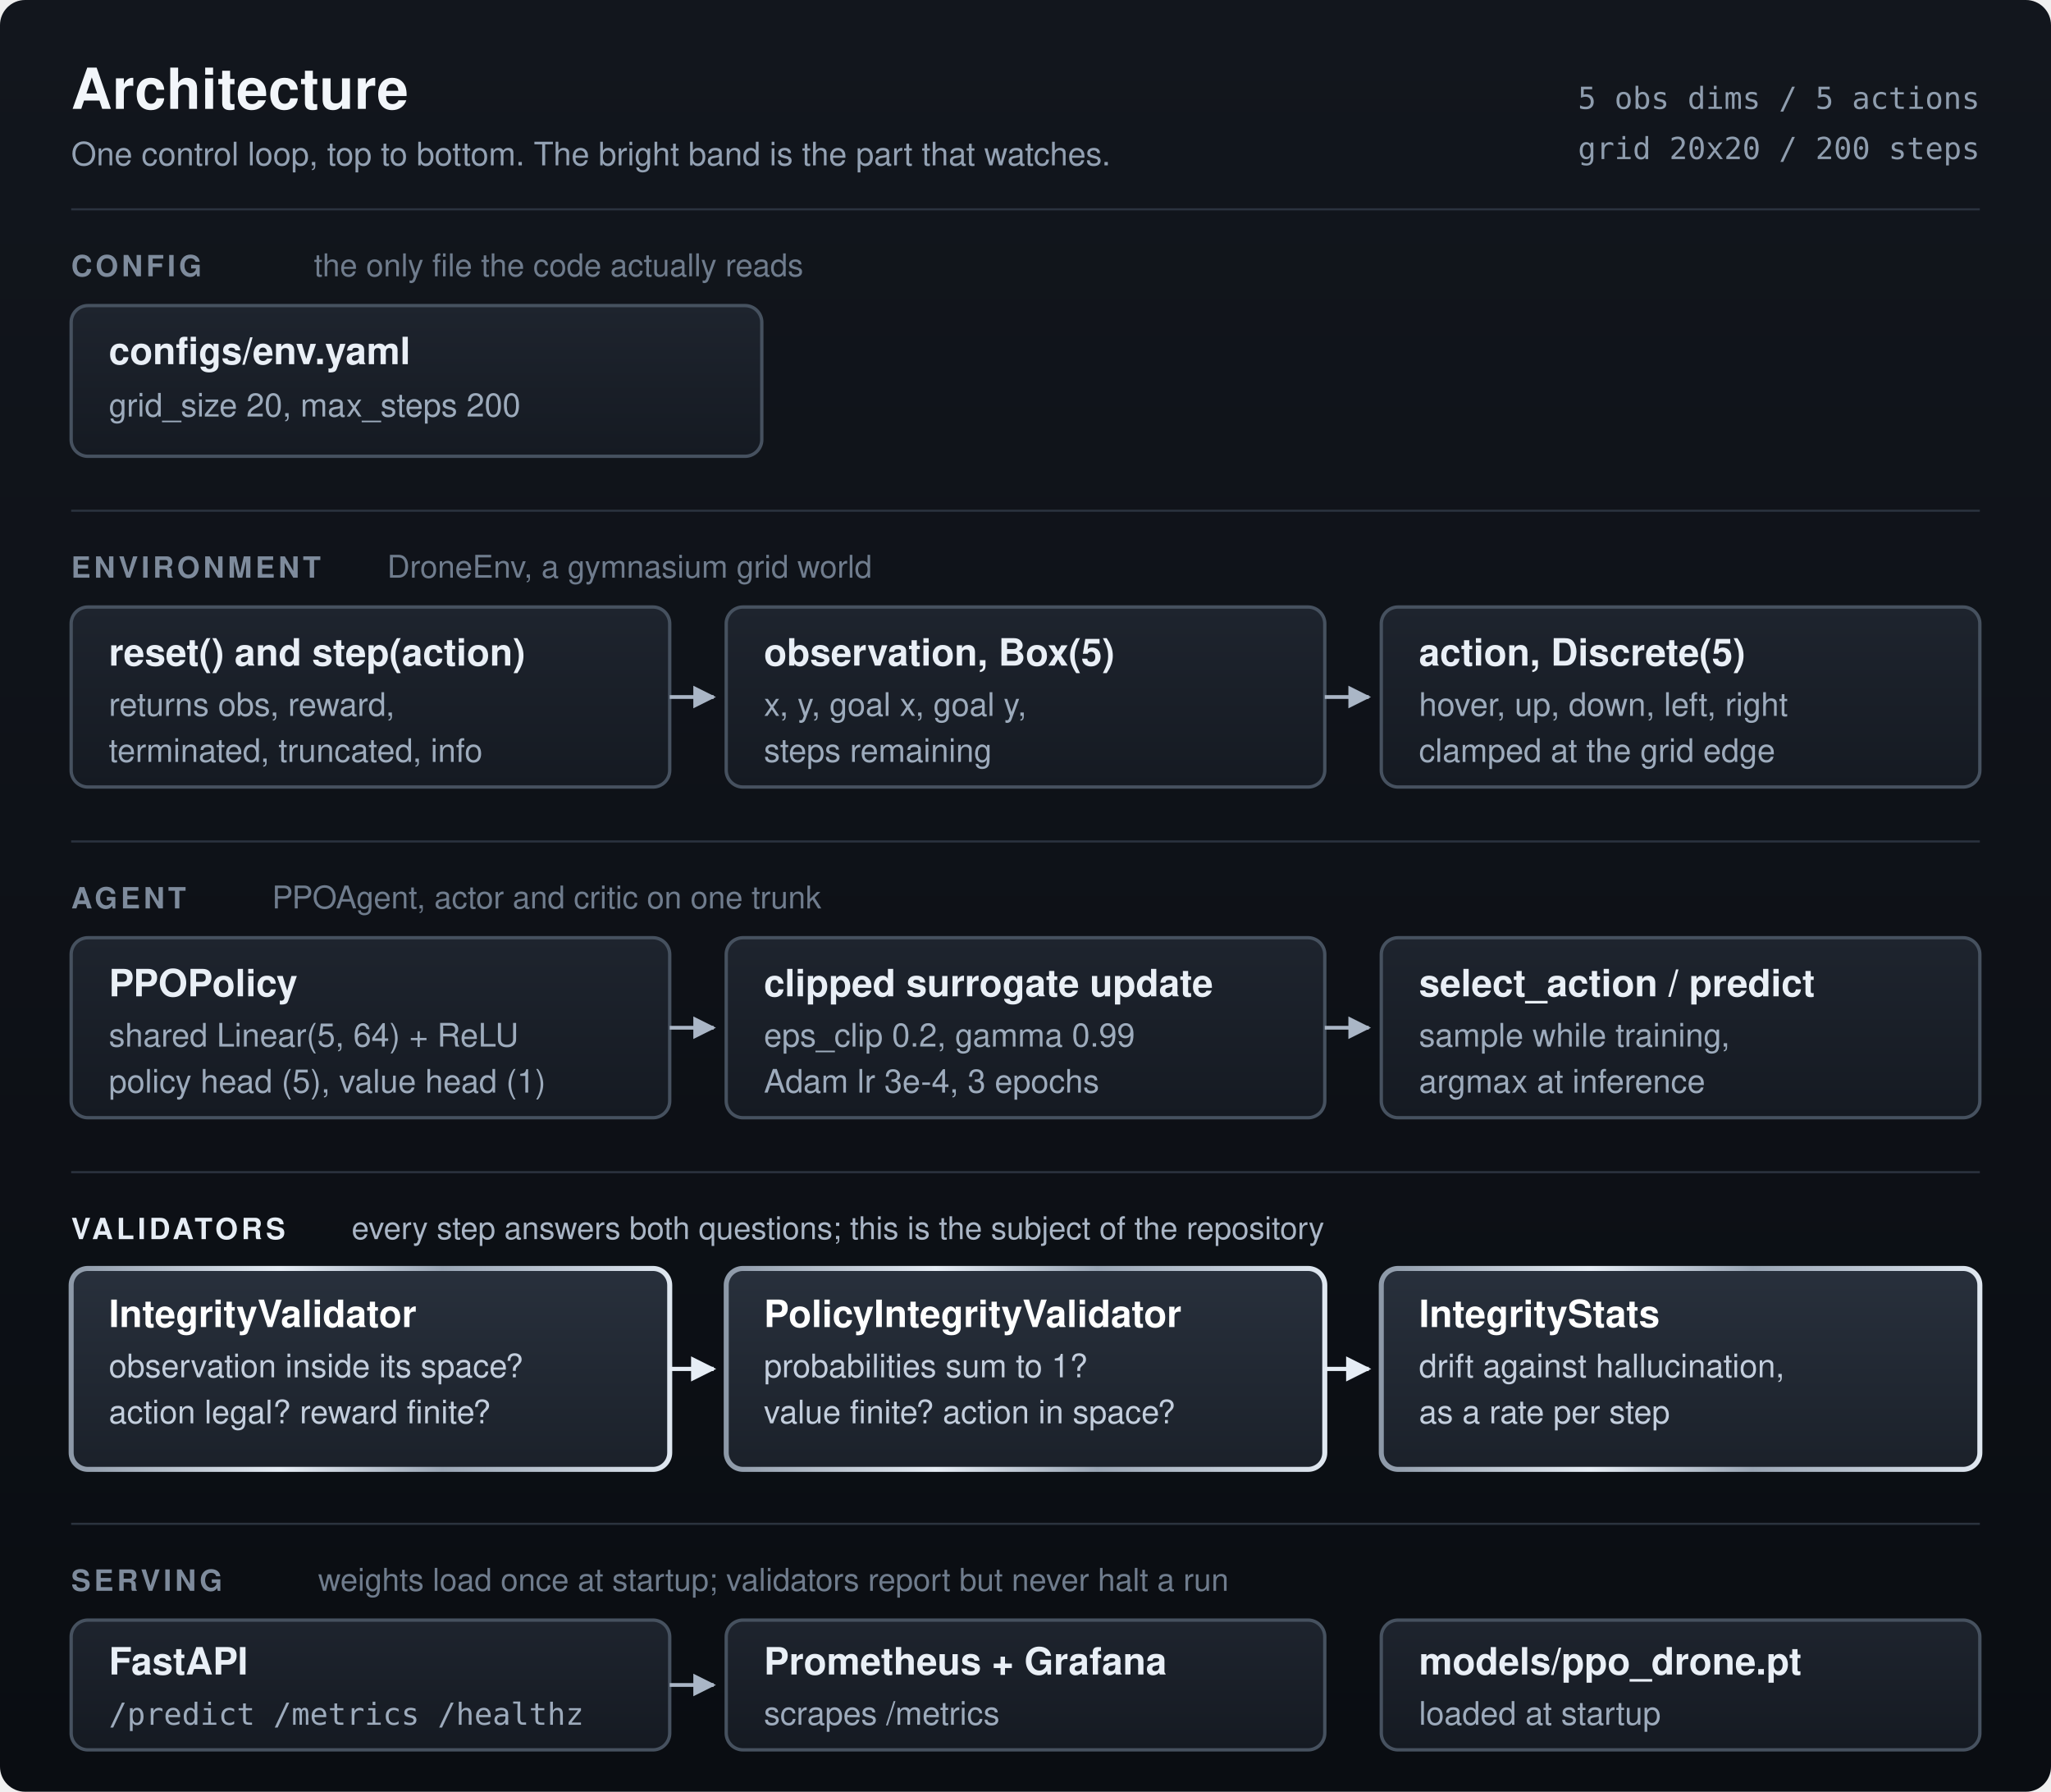
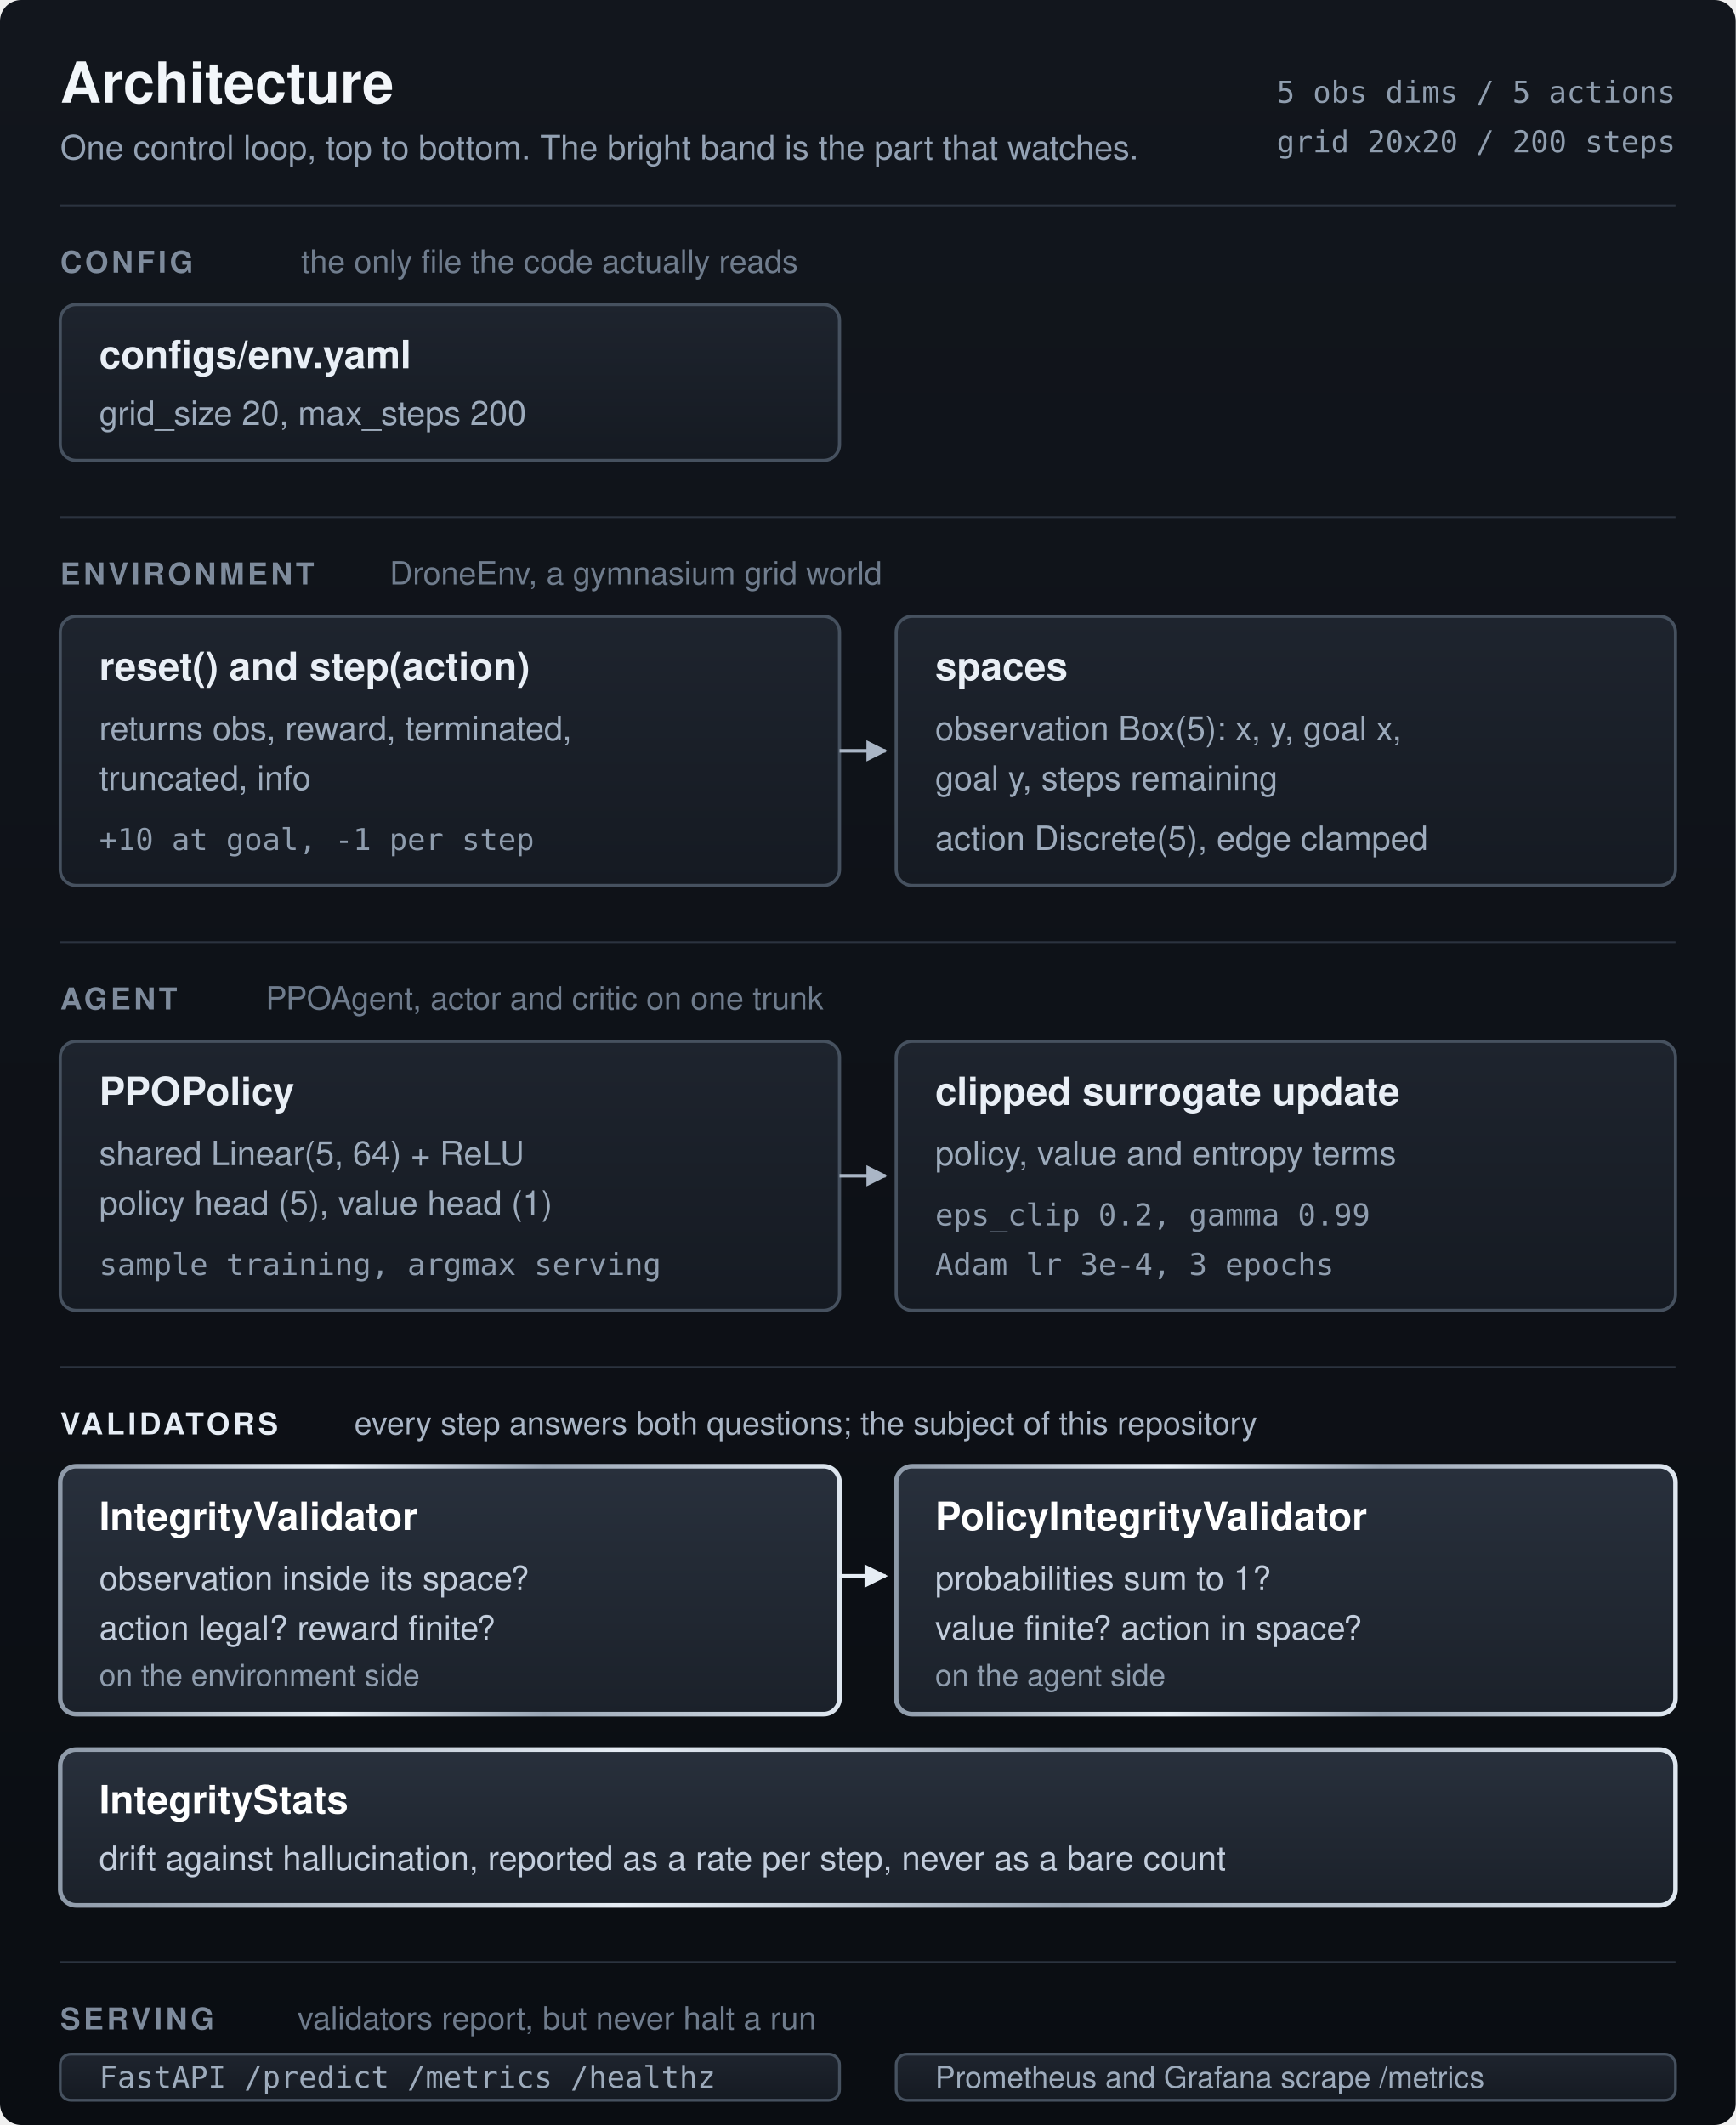
- <svg xmlns="http://www.w3.org/2000/svg" viewBox="0 0 980 856" width="980" height="856" role="img" aria-label="Architecture: config feeds the DroneEnv, the PPO agent closes the loop, a validator band watches both sides, and the policy is served behind FastAPI" font-family="ui-sans-serif, -apple-system, BlinkMacSystemFont, Segoe UI, Helvetica, Arial, sans-serif">
+ <svg xmlns="http://www.w3.org/2000/svg" viewBox="0 0 980 1200" width="980" height="1200" role="img" aria-label="Architecture: configs/env.yaml feeds the DroneEnv, the PPO agent closes the loop, a validator band watches both sides and reports into IntegrityStats, and the policy is served behind FastAPI" font-family="ui-sans-serif, -apple-system, BlinkMacSystemFont, Segoe UI, Helvetica, Arial, sans-serif">
  <defs>
    <linearGradient id="bg" x1="0" y1="0" x2="0" y2="1">
      <stop offset="0" stop-color="#12161d" />
      <stop offset="1" stop-color="#0a0d12" />
    </linearGradient>
    <linearGradient id="chrome" x1="0" y1="0" x2="1" y2="0">
      <stop offset="0" stop-color="#8d99a8" />
      <stop offset="0.35" stop-color="#e6edf5" />
      <stop offset="0.62" stop-color="#9aa6b5" />
      <stop offset="1" stop-color="#dfe7f0" />
    </linearGradient>
    <linearGradient id="panel" x1="0" y1="0" x2="0" y2="1">
      <stop offset="0" stop-color="#1e242e" />
      <stop offset="1" stop-color="#151a22" />
    </linearGradient>
    <linearGradient id="panelLive" x1="0" y1="0" x2="0" y2="1">
      <stop offset="0" stop-color="#28303c" />
      <stop offset="1" stop-color="#1b212a" />
    </linearGradient>
    <marker id="a" viewBox="0 0 10 10" refX="9" refY="5" markerWidth="6" markerHeight="6" orient="auto">
      <path d="M0,0 L10,5 L0,10 z" fill="#aab6c6" />
    </marker>
    <marker id="ab" viewBox="0 0 10 10" refX="9" refY="5" markerWidth="6" markerHeight="6" orient="auto">
      <path d="M0,0 L10,5 L0,10 z" fill="#e6edf5" />
    </marker>
  </defs>
-   <rect x="0" y="0" width="980" height="856" rx="12" fill="url(#bg)" />
-   <text x="34" y="52" fill="#f2f6fa" font-size="27" font-weight="700" letter-spacing="0.2">Architecture</text>
-   <text x="34" y="79" fill="#93a1b3" font-size="15.5">One control loop, top to bottom. The bright band is the part that watches.</text>
-   <text x="946" y="52" fill="#8f9dae" font-size="14.5" text-anchor="end" font-family="ui-monospace, SFMono-Regular, Menlo, monospace">5 obs dims / 5 actions</text>
-   <text x="946" y="76" fill="#8f9dae" font-size="14.5" text-anchor="end" font-family="ui-monospace, SFMono-Regular, Menlo, monospace">grid 20x20 / 200 steps</text>
-   <line x1="34" y1="100" x2="946" y2="100" stroke="#2b333f" stroke-width="1" />
-   <text x="34" y="132" fill="#7e8b9c" font-size="14" font-weight="700" letter-spacing="1.6">CONFIG</text>
-   <text x="150" y="132" fill="#6f7c8d" font-size="15">the only file the code actually reads</text>
-   <rect x="34" y="146" width="330" height="72" rx="8" fill="url(#panel)" stroke="#46515f" stroke-width="1.6" />
-   <text x="52" y="174" fill="#e9eff6" font-size="18" font-weight="700">configs/env.yaml</text>
-   <text x="52" y="199" fill="#9dabbc" font-size="15.5">grid_size 20, max_steps 200</text>
-   <line x1="34" y1="244" x2="946" y2="244" stroke="#2b333f" stroke-width="1" />
-   <text x="34" y="276" fill="#7e8b9c" font-size="14" font-weight="700" letter-spacing="1.6">ENVIRONMENT</text>
-   <text x="185" y="276" fill="#6f7c8d" font-size="15">DroneEnv, a gymnasium grid world</text>
-   <rect x="34" y="290" width="286" height="86" rx="8" fill="url(#panel)" stroke="#46515f" stroke-width="1.6" />
-   <text x="52" y="318" fill="#e9eff6" font-size="18" font-weight="700">reset() and step(action)</text>
-   <text x="52" y="342" fill="#9dabbc" font-size="15.5">returns obs, reward,</text>
-   <text x="52" y="364" fill="#9dabbc" font-size="15.5">terminated, truncated, info</text>
-   <rect x="347" y="290" width="286" height="86" rx="8" fill="url(#panel)" stroke="#46515f" stroke-width="1.6" />
-   <text x="365" y="318" fill="#e9eff6" font-size="18" font-weight="700">observation, Box(5)</text>
-   <text x="365" y="342" fill="#9dabbc" font-size="15.5">x, y, goal x, goal y,</text>
-   <text x="365" y="364" fill="#9dabbc" font-size="15.5">steps remaining</text>
-   <rect x="660" y="290" width="286" height="86" rx="8" fill="url(#panel)" stroke="#46515f" stroke-width="1.6" />
-   <text x="678" y="318" fill="#e9eff6" font-size="18" font-weight="700">action, Discrete(5)</text>
-   <text x="678" y="342" fill="#9dabbc" font-size="15.5">hover, up, down, left, right</text>
-   <text x="678" y="364" fill="#9dabbc" font-size="15.5">clamped at the grid edge</text>
-   <line x1="34" y1="402" x2="946" y2="402" stroke="#2b333f" stroke-width="1" />
-   <text x="34" y="434" fill="#7e8b9c" font-size="14" font-weight="700" letter-spacing="1.6">AGENT</text>
-   <text x="130" y="434" fill="#6f7c8d" font-size="15">PPOAgent, actor and critic on one trunk</text>
-   <rect x="34" y="448" width="286" height="86" rx="8" fill="url(#panel)" stroke="#46515f" stroke-width="1.6" />
-   <text x="52" y="476" fill="#e9eff6" font-size="18" font-weight="700">PPOPolicy</text>
-   <text x="52" y="500" fill="#9dabbc" font-size="15.5">shared Linear(5, 64) + ReLU</text>
-   <text x="52" y="522" fill="#9dabbc" font-size="15.5">policy head (5), value head (1)</text>
-   <rect x="347" y="448" width="286" height="86" rx="8" fill="url(#panel)" stroke="#46515f" stroke-width="1.6" />
-   <text x="365" y="476" fill="#e9eff6" font-size="18" font-weight="700">clipped surrogate update</text>
-   <text x="365" y="500" fill="#9dabbc" font-size="15.5">eps_clip 0.2, gamma 0.99</text>
-   <text x="365" y="522" fill="#9dabbc" font-size="15.5">Adam lr 3e-4, 3 epochs</text>
-   <rect x="660" y="448" width="286" height="86" rx="8" fill="url(#panel)" stroke="#46515f" stroke-width="1.6" />
-   <text x="678" y="476" fill="#e9eff6" font-size="18" font-weight="700">select_action / predict</text>
-   <text x="678" y="500" fill="#9dabbc" font-size="15.5">sample while training,</text>
-   <text x="678" y="522" fill="#9dabbc" font-size="15.5">argmax at inference</text>
-   <path d="M 320 333 L 341 333" stroke="#aab6c6" stroke-width="1.8" fill="none" marker-end="url(#a)" />
-   <path d="M 633 333 L 654 333" stroke="#aab6c6" stroke-width="1.8" fill="none" marker-end="url(#a)" />
-   <path d="M 320 491 L 341 491" stroke="#aab6c6" stroke-width="1.8" fill="none" marker-end="url(#a)" />
-   <path d="M 633 491 L 654 491" stroke="#aab6c6" stroke-width="1.8" fill="none" marker-end="url(#a)" />
-   <line x1="34" y1="560" x2="946" y2="560" stroke="#2b333f" stroke-width="1" />
-   <text x="34" y="592" fill="#e6edf5" font-size="14" font-weight="700" letter-spacing="1.6">VALIDATORS</text>
-   <text x="168" y="592" fill="#aab6c6" font-size="15">every step answers both questions; this is the subject of the repository</text>
-   <rect x="34" y="606" width="286" height="96" rx="8" fill="url(#panelLive)" stroke="url(#chrome)" stroke-width="2.4" />
-   <text x="52" y="634" fill="#ffffff" font-size="18" font-weight="700">IntegrityValidator</text>
-   <text x="52" y="658" fill="#c3cedd" font-size="15.5">observation inside its space?</text>
-   <text x="52" y="680" fill="#c3cedd" font-size="15.5">action legal? reward finite?</text>
-   <rect x="347" y="606" width="286" height="96" rx="8" fill="url(#panelLive)" stroke="url(#chrome)" stroke-width="2.4" />
-   <text x="365" y="634" fill="#ffffff" font-size="18" font-weight="700">PolicyIntegrityValidator</text>
-   <text x="365" y="658" fill="#c3cedd" font-size="15.5">probabilities sum to 1?</text>
-   <text x="365" y="680" fill="#c3cedd" font-size="15.5">value finite? action in space?</text>
-   <rect x="660" y="606" width="286" height="96" rx="8" fill="url(#panelLive)" stroke="url(#chrome)" stroke-width="2.4" />
-   <text x="678" y="634" fill="#ffffff" font-size="18" font-weight="700">IntegrityStats</text>
-   <text x="678" y="658" fill="#c3cedd" font-size="15.5">drift against hallucination,</text>
-   <text x="678" y="680" fill="#c3cedd" font-size="15.5">as a rate per step</text>
-   <path d="M 320 654 L 341 654" stroke="#e6edf5" stroke-width="2" fill="none" marker-end="url(#ab)" />
-   <path d="M 633 654 L 654 654" stroke="#e6edf5" stroke-width="2" fill="none" marker-end="url(#ab)" />
-   <line x1="34" y1="728" x2="946" y2="728" stroke="#2b333f" stroke-width="1" />
-   <text x="34" y="760" fill="#7e8b9c" font-size="14" font-weight="700" letter-spacing="1.6">SERVING</text>
-   <text x="152" y="760" fill="#6f7c8d" font-size="15">weights load once at startup; validators report but never halt a run</text>
-   <rect x="34" y="774" width="286" height="62" rx="8" fill="url(#panel)" stroke="#46515f" stroke-width="1.6" />
-   <text x="52" y="800" fill="#e9eff6" font-size="18" font-weight="700">FastAPI</text>
-   <text x="52" y="824" fill="#9dabbc" font-size="14.5" font-family="ui-monospace, SFMono-Regular, Menlo, monospace">/predict /metrics /healthz</text>
-   <rect x="347" y="774" width="286" height="62" rx="8" fill="url(#panel)" stroke="#46515f" stroke-width="1.6" />
-   <text x="365" y="800" fill="#e9eff6" font-size="18" font-weight="700">Prometheus + Grafana</text>
-   <text x="365" y="824" fill="#9dabbc" font-size="15.5">scrapes /metrics</text>
-   <rect x="660" y="774" width="286" height="62" rx="8" fill="url(#panel)" stroke="#46515f" stroke-width="1.6" />
-   <text x="678" y="800" fill="#e9eff6" font-size="18" font-weight="700">models/ppo_drone.pt</text>
-   <text x="678" y="824" fill="#9dabbc" font-size="15.5">loaded at startup</text>
-   <path d="M 320 805 L 341 805" stroke="#aab6c6" stroke-width="1.8" fill="none" marker-end="url(#a)" />
+   <rect x="0" y="0" width="980" height="1200" rx="12" fill="url(#bg)" />
+   <text x="34" y="58" fill="#f2f6fa" font-size="32" font-weight="700">Architecture</text>
+   <text x="34" y="90" fill="#93a1b3" font-size="19">One control loop, top to bottom. The bright band is the part that watches.</text>
+   <text x="946" y="58" fill="#8f9dae" font-size="17" text-anchor="end" font-family="ui-monospace, SFMono-Regular, Menlo, monospace">5 obs dims / 5 actions</text>
+   <text x="946" y="86" fill="#8f9dae" font-size="17" text-anchor="end" font-family="ui-monospace, SFMono-Regular, Menlo, monospace">grid 20x20 / 200 steps</text>
+   <line x1="34" y1="116" x2="946" y2="116" stroke="#2b333f" stroke-width="1" />
+   <text x="34" y="154" fill="#7e8b9c" font-size="17" font-weight="700" letter-spacing="1.8">CONFIG</text>
+   <text x="170" y="154" fill="#6f7c8d" font-size="18">the only file the code actually reads</text>
+   <rect x="34" y="172" width="440" height="88" rx="9" fill="url(#panel)" stroke="#46515f" stroke-width="1.8" />
+   <text x="56" y="208" fill="#e9eff6" font-size="22" font-weight="700">configs/env.yaml</text>
+   <text x="56" y="240" fill="#9dabbc" font-size="19">grid_size 20, max_steps 200</text>
+   <line x1="34" y1="292" x2="946" y2="292" stroke="#2b333f" stroke-width="1" />
+   <text x="34" y="330" fill="#7e8b9c" font-size="17" font-weight="700" letter-spacing="1.8">ENVIRONMENT</text>
+   <text x="220" y="330" fill="#6f7c8d" font-size="18">DroneEnv, a gymnasium grid world</text>
+   <rect x="34" y="348" width="440" height="152" rx="9" fill="url(#panel)" stroke="#46515f" stroke-width="1.8" />
+   <text x="56" y="384" fill="#e9eff6" font-size="22" font-weight="700">reset() and step(action)</text>
+   <text x="56" y="418" fill="#9dabbc" font-size="19">returns obs, reward, terminated,</text>
+   <text x="56" y="446" fill="#9dabbc" font-size="19">truncated, info</text>
+   <text x="56" y="480" fill="#8f9dae" font-size="17" font-family="ui-monospace, SFMono-Regular, Menlo, monospace">+10 at goal, -1 per step</text>
+   <rect x="506" y="348" width="440" height="152" rx="9" fill="url(#panel)" stroke="#46515f" stroke-width="1.8" />
+   <text x="528" y="384" fill="#e9eff6" font-size="22" font-weight="700">spaces</text>
+   <text x="528" y="418" fill="#9dabbc" font-size="19">observation Box(5): x, y, goal x,</text>
+   <text x="528" y="446" fill="#9dabbc" font-size="19">goal y, steps remaining</text>
+   <text x="528" y="480" fill="#9dabbc" font-size="19">action Discrete(5), edge clamped</text>
+   <path d="M 474 424 L 500 424" stroke="#aab6c6" stroke-width="2" fill="none" marker-end="url(#a)" />
+   <line x1="34" y1="532" x2="946" y2="532" stroke="#2b333f" stroke-width="1" />
+   <text x="34" y="570" fill="#7e8b9c" font-size="17" font-weight="700" letter-spacing="1.8">AGENT</text>
+   <text x="150" y="570" fill="#6f7c8d" font-size="18">PPOAgent, actor and critic on one trunk</text>
+   <rect x="34" y="588" width="440" height="152" rx="9" fill="url(#panel)" stroke="#46515f" stroke-width="1.8" />
+   <text x="56" y="624" fill="#e9eff6" font-size="22" font-weight="700">PPOPolicy</text>
+   <text x="56" y="658" fill="#9dabbc" font-size="19">shared Linear(5, 64) + ReLU</text>
+   <text x="56" y="686" fill="#9dabbc" font-size="19">policy head (5), value head (1)</text>
+   <text x="56" y="720" fill="#8f9dae" font-size="17" font-family="ui-monospace, SFMono-Regular, Menlo, monospace">sample training, argmax serving</text>
+   <rect x="506" y="588" width="440" height="152" rx="9" fill="url(#panel)" stroke="#46515f" stroke-width="1.8" />
+   <text x="528" y="624" fill="#e9eff6" font-size="22" font-weight="700">clipped surrogate update</text>
+   <text x="528" y="658" fill="#9dabbc" font-size="19">policy, value and entropy terms</text>
+   <text x="528" y="692" fill="#8f9dae" font-size="17" font-family="ui-monospace, SFMono-Regular, Menlo, monospace">eps_clip 0.2, gamma 0.99</text>
+   <text x="528" y="720" fill="#8f9dae" font-size="17" font-family="ui-monospace, SFMono-Regular, Menlo, monospace">Adam lr 3e-4, 3 epochs</text>
+   <path d="M 474 664 L 500 664" stroke="#aab6c6" stroke-width="2" fill="none" marker-end="url(#a)" />
+   <line x1="34" y1="772" x2="946" y2="772" stroke="#2b333f" stroke-width="1" />
+   <text x="34" y="810" fill="#e6edf5" font-size="17" font-weight="700" letter-spacing="1.8">VALIDATORS</text>
+   <text x="200" y="810" fill="#aab6c6" font-size="18">every step answers both questions; the subject of this repository</text>
+   <rect x="34" y="828" width="440" height="140" rx="9" fill="url(#panelLive)" stroke="url(#chrome)" stroke-width="2.6" />
+   <text x="56" y="864" fill="#ffffff" font-size="22" font-weight="700">IntegrityValidator</text>
+   <text x="56" y="898" fill="#c3cedd" font-size="19">observation inside its space?</text>
+   <text x="56" y="926" fill="#c3cedd" font-size="19">action legal? reward finite?</text>
+   <text x="56" y="952" fill="#8f9dae" font-size="17">on the environment side</text>
+   <rect x="506" y="828" width="440" height="140" rx="9" fill="url(#panelLive)" stroke="url(#chrome)" stroke-width="2.6" />
+   <text x="528" y="864" fill="#ffffff" font-size="22" font-weight="700">PolicyIntegrityValidator</text>
+   <text x="528" y="898" fill="#c3cedd" font-size="19">probabilities sum to 1?</text>
+   <text x="528" y="926" fill="#c3cedd" font-size="19">value finite? action in space?</text>
+   <text x="528" y="952" fill="#8f9dae" font-size="17">on the agent side</text>
+   <path d="M 474 890 L 500 890" stroke="#e6edf5" stroke-width="2.2" fill="none" marker-end="url(#ab)" />
+   <rect x="34" y="988" width="912" height="88" rx="9" fill="url(#panelLive)" stroke="url(#chrome)" stroke-width="2.6" />
+   <text x="56" y="1024" fill="#ffffff" font-size="22" font-weight="700">IntegrityStats</text>
+   <text x="56" y="1056" fill="#c3cedd" font-size="19">drift against hallucination, reported as a rate per step, never as a bare count</text>
+   <line x1="34" y1="1108" x2="946" y2="1108" stroke="#2b333f" stroke-width="1" />
+   <text x="34" y="1146" fill="#7e8b9c" font-size="17" font-weight="700" letter-spacing="1.8">SERVING</text>
+   <text x="168" y="1146" fill="#6f7c8d" font-size="18">validators report, but never halt a run</text>
+   <rect x="34" y="1160" width="440" height="26" rx="6" fill="url(#panel)" stroke="#46515f" stroke-width="1.6" />
+   <text x="56" y="1179" fill="#9dabbc" font-size="17" font-family="ui-monospace, SFMono-Regular, Menlo, monospace">FastAPI /predict /metrics /healthz</text>
+   <rect x="506" y="1160" width="440" height="26" rx="6" fill="url(#panel)" stroke="#46515f" stroke-width="1.6" />
+   <text x="528" y="1179" fill="#9dabbc" font-size="17">Prometheus and Grafana scrape /metrics</text>
</svg>
